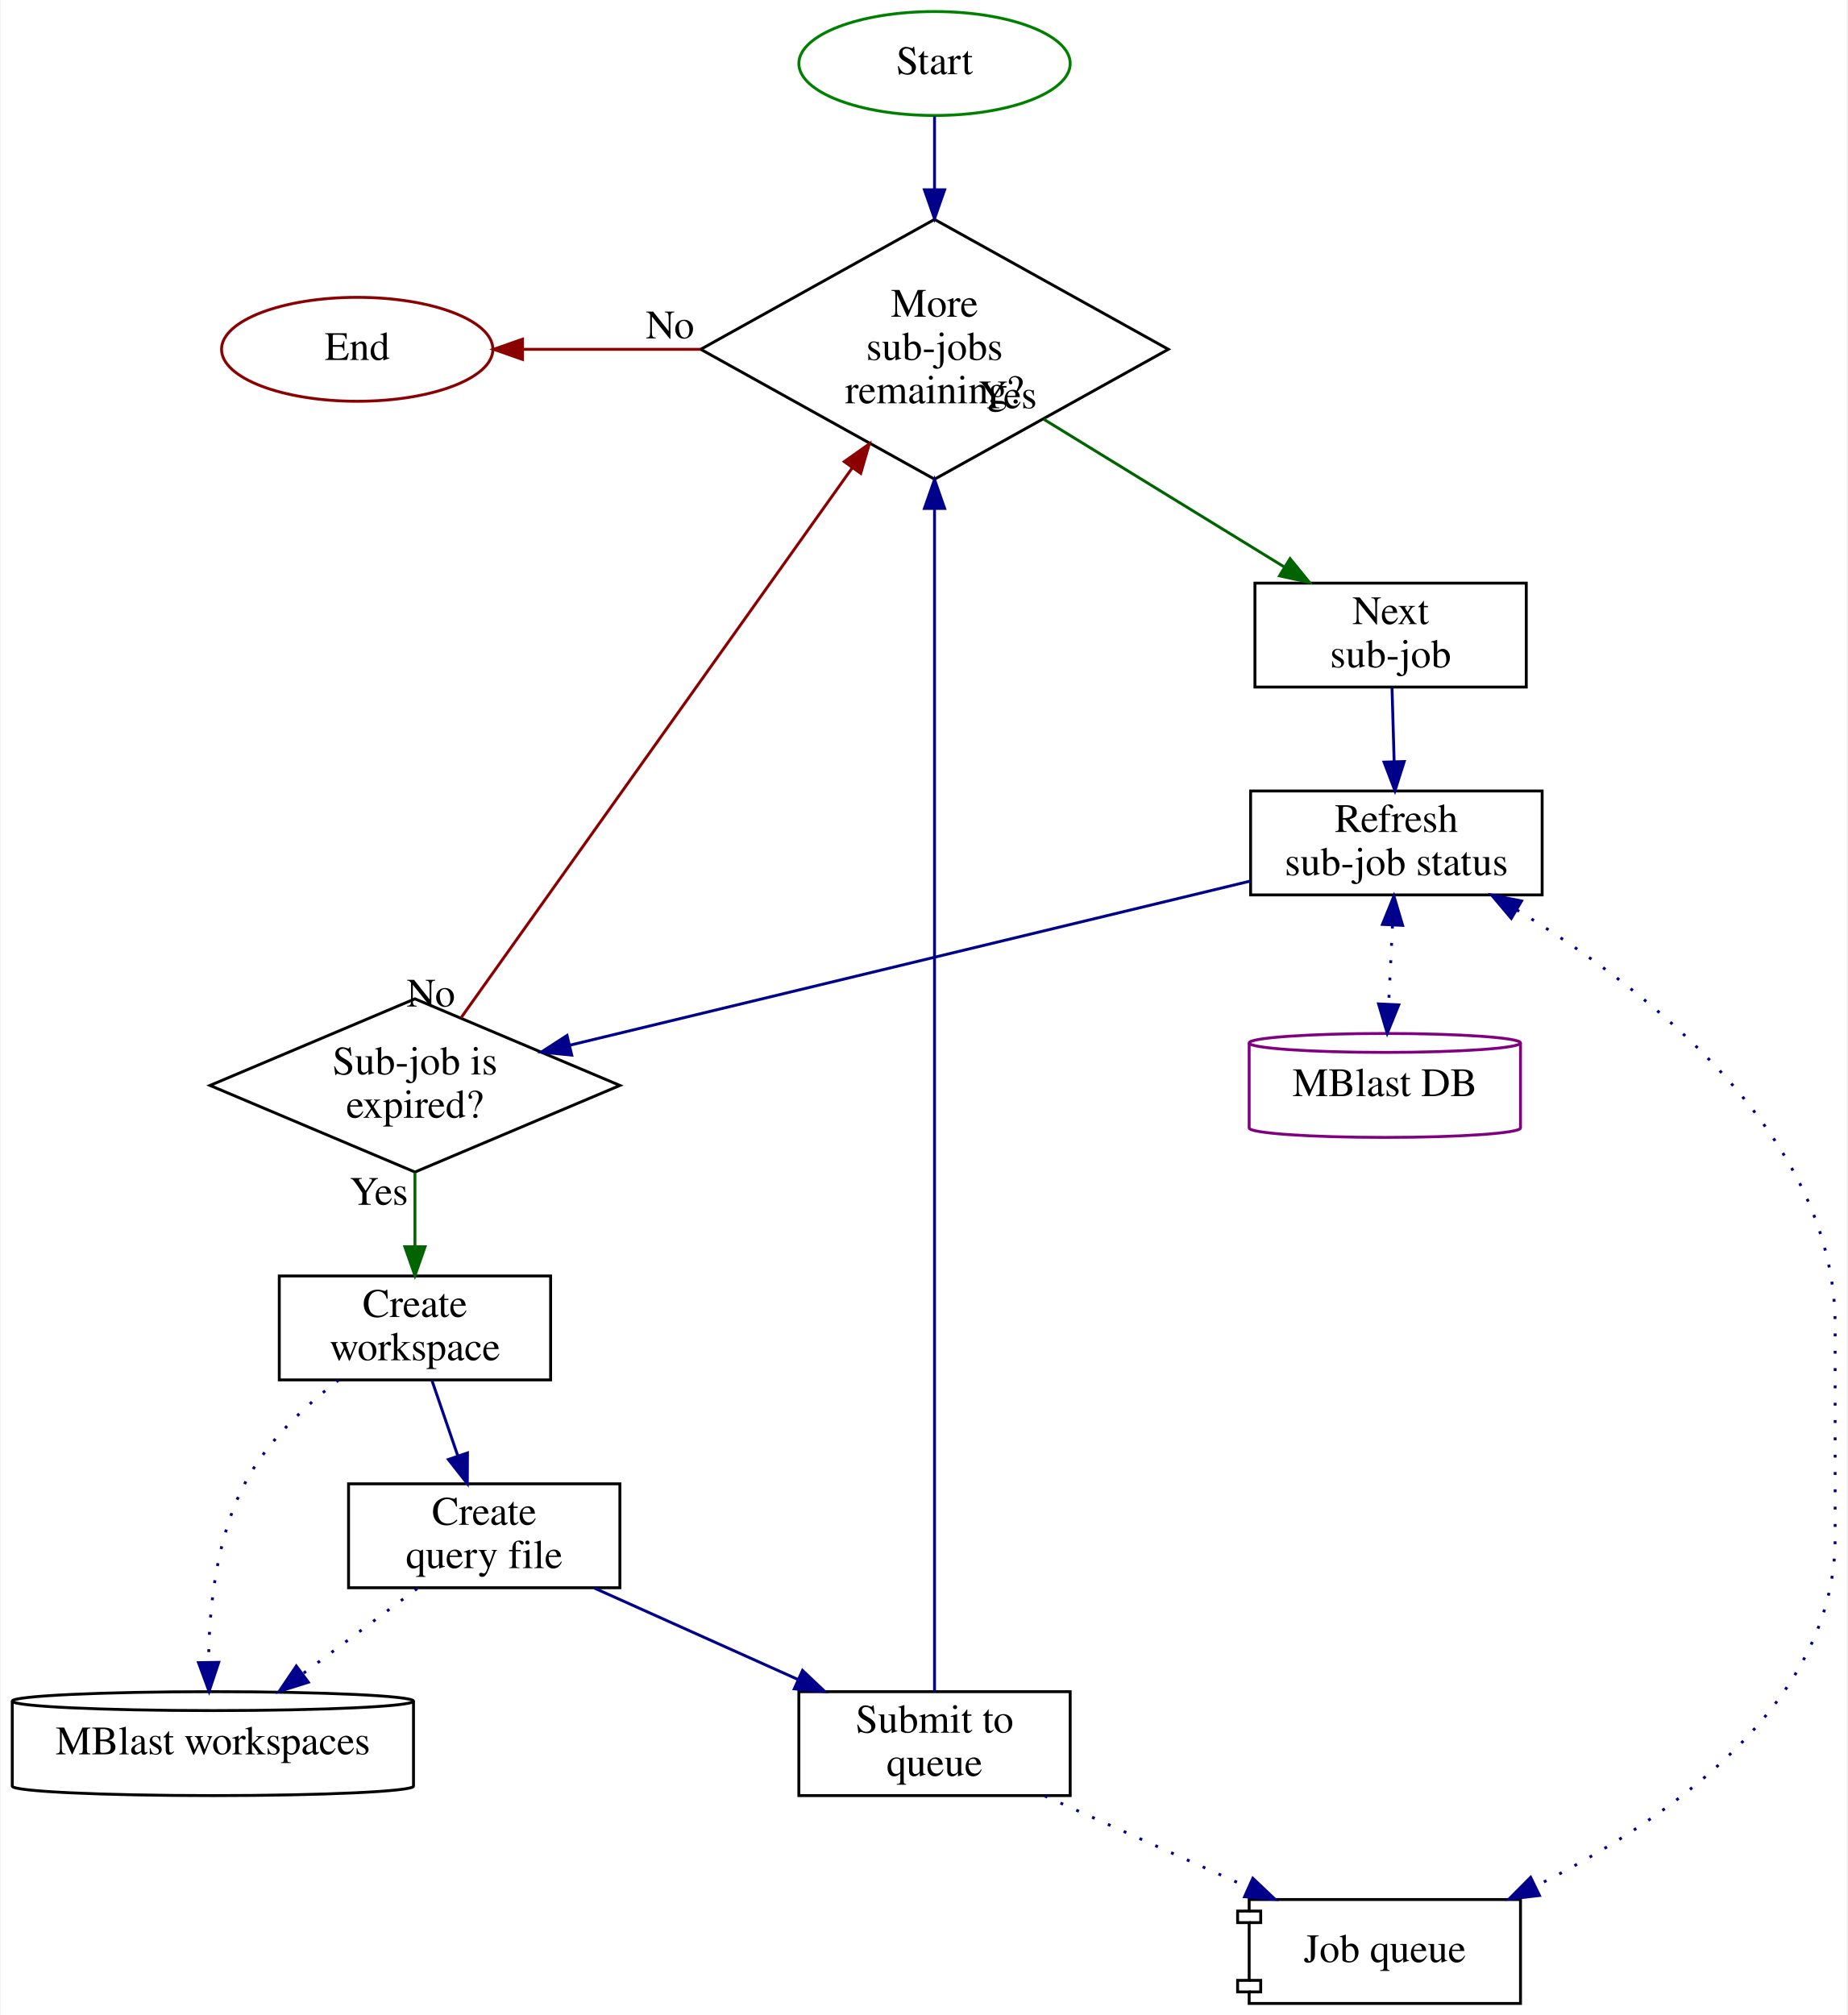
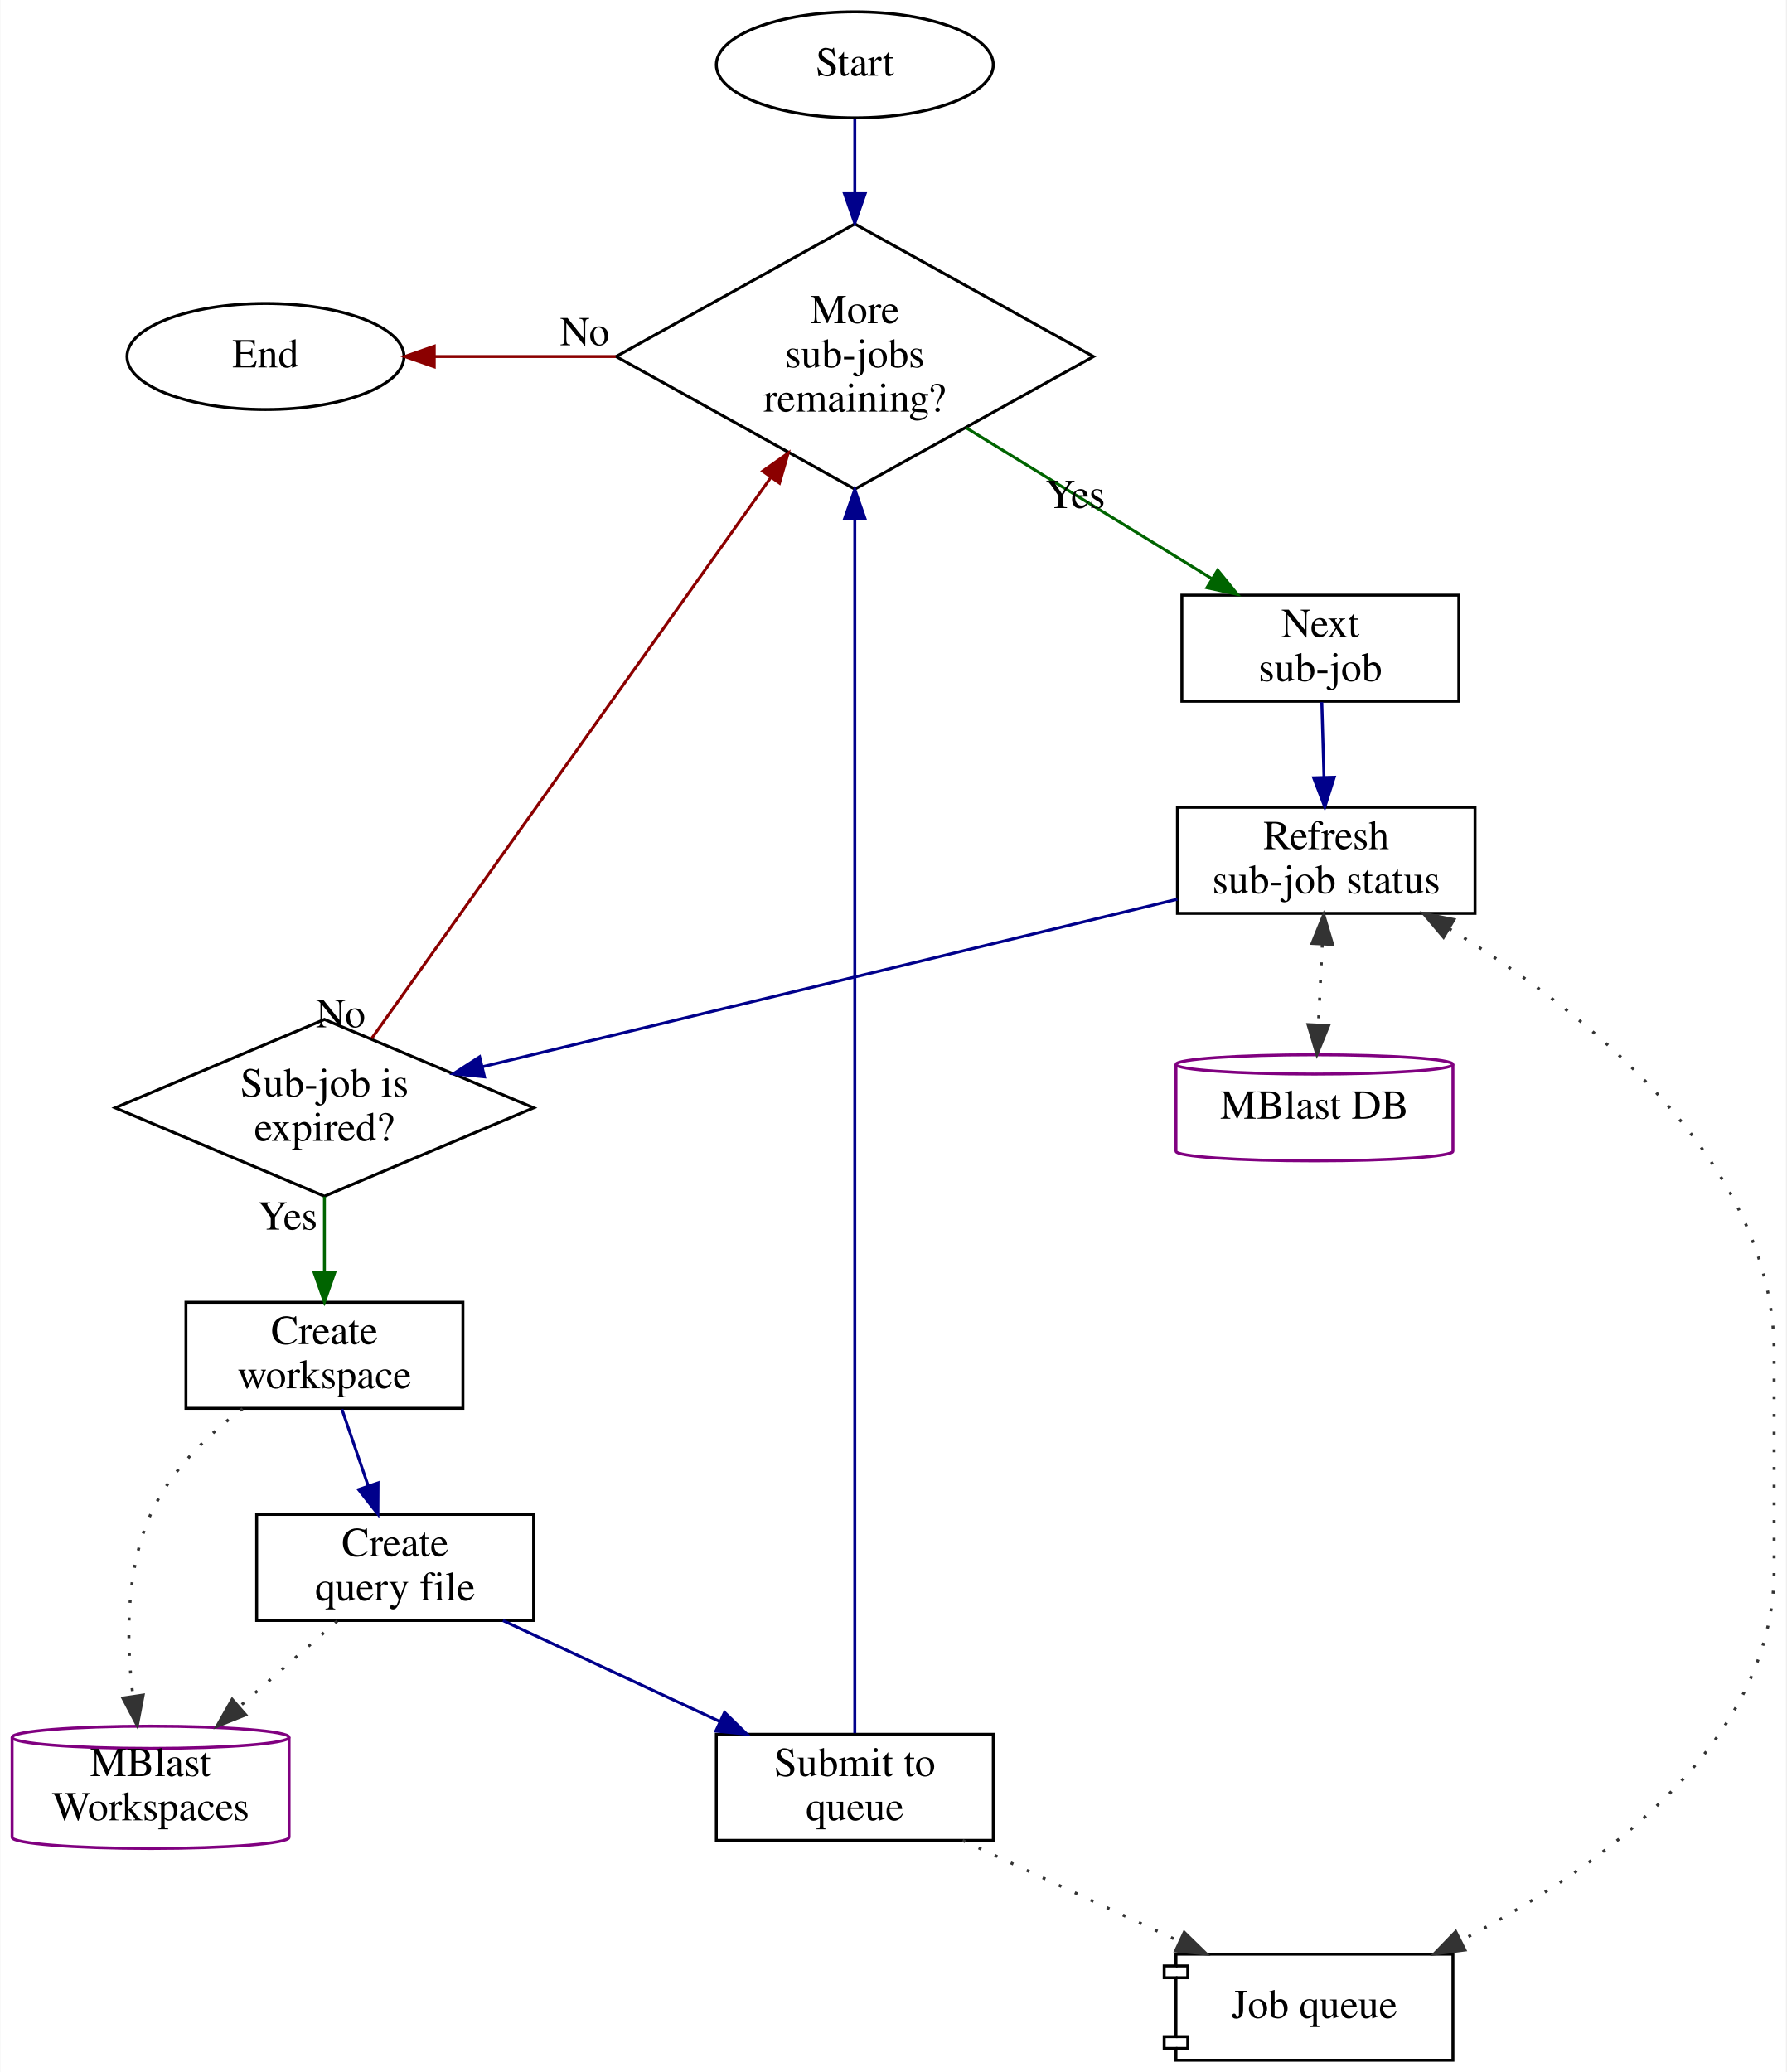
- <svg xmlns="http://www.w3.org/2000/svg" width="640pt" height="698pt" viewBox="0.00 0.00 639.50 698.00">
-   <g id="graph0" class="graph" transform="scale(1 1) rotate(0) translate(4 694)">
-     <polygon fill="white" stroke="transparent" points="-4,4 -4,-694 635.5,-694 635.5,4 -4,4" />
+ <svg xmlns="http://www.w3.org/2000/svg" width="606pt" height="703pt" viewBox="0.00 0.00 606.00 703.25">
+   <g id="graph0" class="graph" transform="scale(1 1) rotate(0) translate(4 699.25)">
+     <polygon fill="white" stroke="transparent" points="-4,4 -4,-699.25 602,-699.25 602,4 -4,4" />
    <g id="node1" class="node">
-       <ellipse fill="none" stroke="green" cx="319.5" cy="-672" rx="47" ry="18" />
-       <text text-anchor="middle" x="319.5" y="-668.3" font-family="Times,serif" font-size="14.00">Start</text>
+       <ellipse fill="none" stroke="black" cx="286" cy="-677.25" rx="47" ry="18" />
+       <text text-anchor="middle" x="286" y="-673.55" font-family="Times,serif" font-size="14.00">Start</text>
    </g>
    <g id="node5" class="node">
-       <polygon fill="none" stroke="black" points="319.5,-618 238.5,-573 319.5,-528 400.5,-573 319.5,-618" />
-       <text text-anchor="middle" x="319.5" y="-584.3" font-family="Times,serif" font-size="14.00">More</text>
-       <text text-anchor="middle" x="319.5" y="-569.3" font-family="Times,serif" font-size="14.00">sub-jobs</text>
-       <text text-anchor="middle" x="319.5" y="-554.3" font-family="Times,serif" font-size="14.00">remaining?</text>
+       <polygon fill="none" stroke="black" points="286,-623.25 205,-578.25 286,-533.25 367,-578.25 286,-623.25" />
+       <text text-anchor="middle" x="286" y="-589.55" font-family="Times,serif" font-size="14.00">More</text>
+       <text text-anchor="middle" x="286" y="-574.55" font-family="Times,serif" font-size="14.00">sub-jobs</text>
+       <text text-anchor="middle" x="286" y="-559.55" font-family="Times,serif" font-size="14.00">remaining?</text>
    </g>
    <g id="edge1" class="edge">
-       <path fill="none" stroke="darkblue" d="M319.5,-653.66C319.5,-646.37 319.5,-637.47 319.5,-628.28" />
-       <polygon fill="darkblue" stroke="darkblue" points="323,-628.26 319.5,-618.26 316,-628.26 323,-628.26" />
+       <path fill="none" stroke="darkblue" d="M286,-658.91C286,-651.62 286,-642.72 286,-633.53" />
+       <polygon fill="darkblue" stroke="darkblue" points="289.5,-633.51 286,-623.51 282.5,-633.51 289.5,-633.51" />
    </g>
    <g id="node2" class="node">
-       <path fill="none" stroke="purple" d="M522.5,-332.73C522.5,-334.53 501.43,-336 475.5,-336 449.57,-336 428.5,-334.53 428.5,-332.73 428.5,-332.73 428.5,-303.27 428.5,-303.27 428.5,-301.47 449.57,-300 475.5,-300 501.43,-300 522.5,-301.47 522.5,-303.27 522.5,-303.27 522.5,-332.73 522.5,-332.73" />
-       <path fill="none" stroke="purple" d="M522.5,-332.73C522.5,-330.92 501.43,-329.45 475.5,-329.45 449.57,-329.45 428.5,-330.92 428.5,-332.73" />
-       <text text-anchor="middle" x="475.5" y="-314.3" font-family="Times,serif" font-size="14.00">MBlast DB</text>
+       <path fill="none" stroke="purple" d="M489,-337.98C489,-339.78 467.93,-341.25 442,-341.25 416.07,-341.25 395,-339.78 395,-337.98 395,-337.98 395,-308.52 395,-308.52 395,-306.72 416.07,-305.25 442,-305.25 467.93,-305.25 489,-306.72 489,-308.52 489,-308.52 489,-337.98 489,-337.98" />
+       <path fill="none" stroke="purple" d="M489,-337.98C489,-336.17 467.93,-334.7 442,-334.7 416.07,-334.7 395,-336.17 395,-337.98" />
+       <text text-anchor="middle" x="442" y="-319.55" font-family="Times,serif" font-size="14.00">MBlast DB</text>
    </g>
    <g id="node3" class="node">
-       <polygon fill="none" stroke="black" points="530,-420 429,-420 429,-384 530,-384 530,-420" />
-       <text text-anchor="middle" x="479.5" y="-405.8" font-family="Times,serif" font-size="14.00">Refresh</text>
-       <text text-anchor="middle" x="479.5" y="-390.8" font-family="Times,serif" font-size="14.00">sub-job status</text>
+       <polygon fill="none" stroke="black" points="496.5,-425.25 395.5,-425.25 395.5,-389.25 496.5,-389.25 496.5,-425.25" />
+       <text text-anchor="middle" x="446" y="-411.05" font-family="Times,serif" font-size="14.00">Refresh</text>
+       <text text-anchor="middle" x="446" y="-396.05" font-family="Times,serif" font-size="14.00">sub-job status</text>
    </g>
    <g id="edge6" class="edge">
-       <path fill="none" stroke="darkblue" stroke-dasharray="1,5" d="M478.15,-373.36C477.72,-364.58 477.25,-354.89 476.82,-346.15" />
-       <polygon fill="darkblue" stroke="darkblue" points="474.67,-373.79 478.65,-383.61 481.66,-373.45 474.67,-373.79" />
-       <polygon fill="darkblue" stroke="darkblue" points="480.32,-345.9 476.33,-336.08 473.32,-346.24 480.32,-345.9" />
+       <path fill="none" stroke="#333333" stroke-dasharray="1,5" d="M444.65,-378.61C444.22,-369.83 443.75,-360.14 443.32,-351.4" />
+       <polygon fill="#333333" stroke="#333333" points="441.17,-379.04 445.15,-388.86 448.16,-378.7 441.17,-379.04" />
+       <polygon fill="#333333" stroke="#333333" points="446.82,-351.15 442.83,-341.33 439.82,-351.49 446.82,-351.15" />
    </g>
    <g id="node4" class="node">
-       <polygon fill="none" stroke="black" points="139.5,-348 68.5,-318 139.5,-288 210.5,-318 139.5,-348" />
-       <text text-anchor="middle" x="139.5" y="-321.8" font-family="Times,serif" font-size="14.00">Sub-job is</text>
-       <text text-anchor="middle" x="139.5" y="-306.8" font-family="Times,serif" font-size="14.00">expired?</text>
+       <polygon fill="none" stroke="black" points="106,-353.25 35,-323.25 106,-293.25 177,-323.25 106,-353.25" />
+       <text text-anchor="middle" x="106" y="-327.05" font-family="Times,serif" font-size="14.00">Sub-job is</text>
+       <text text-anchor="middle" x="106" y="-312.05" font-family="Times,serif" font-size="14.00">expired?</text>
    </g>
    <g id="edge5" class="edge">
-       <path fill="none" stroke="darkblue" d="M428.97,-388.81C365.75,-373.57 257.98,-347.57 193.28,-331.97" />
-       <polygon fill="darkblue" stroke="darkblue" points="193.82,-328.5 183.28,-329.56 192.18,-335.31 193.82,-328.5" />
+       <path fill="none" stroke="darkblue" d="M395.47,-394.06C332.25,-378.82 224.48,-352.82 159.78,-337.22" />
+       <polygon fill="darkblue" stroke="darkblue" points="160.32,-333.75 149.78,-334.81 158.68,-340.56 160.32,-333.75" />
    </g>
    <g id="node8" class="node">
-       <polygon fill="none" stroke="black" points="522.5,-36 428.5,-36 428.5,-32 424.5,-32 424.5,-28 428.5,-28 428.5,-8 424.5,-8 424.5,-4 428.5,-4 428.5,0 522.5,0 522.5,-36" />
-       <polyline fill="none" stroke="black" points="428.5,-32 432.5,-32 432.5,-28 428.5,-28 " />
-       <polyline fill="none" stroke="black" points="428.5,-8 432.5,-8 432.5,-4 428.5,-4 " />
-       <text text-anchor="middle" x="475.5" y="-14.3" font-family="Times,serif" font-size="14.00">Job queue</text>
+       <polygon fill="none" stroke="black" points="489,-36 395,-36 395,-32 391,-32 391,-28 395,-28 395,-8 391,-8 391,-4 395,-4 395,0 489,0 489,-36" />
+       <polyline fill="none" stroke="black" points="395,-32 399,-32 399,-28 395,-28 " />
+       <polyline fill="none" stroke="black" points="395,-8 399,-8 399,-4 395,-4 " />
+       <text text-anchor="middle" x="442" y="-14.3" font-family="Times,serif" font-size="14.00">Job queue</text>
    </g>
    <g id="edge7" class="edge">
-       <path fill="none" stroke="darkblue" stroke-dasharray="1,5" d="M521.19,-378.82C566.19,-351.51 631.5,-300.57 631.5,-235 631.5,-235 631.5,-235 631.5,-161 631.5,-103.61 573.05,-63.27 527.7,-40.62" />
-       <polygon fill="darkblue" stroke="darkblue" points="519.31,-375.86 512.48,-383.96 522.87,-381.89 519.31,-375.86" />
-       <polygon fill="darkblue" stroke="darkblue" points="529.07,-37.39 518.54,-36.18 526.02,-43.69 529.07,-37.39" />
+       <path fill="none" stroke="#333333" stroke-dasharray="1,5" d="M487.69,-384.07C532.69,-356.76 598,-305.82 598,-240.25 598,-240.25 598,-240.25 598,-166.25 598,-106.84 537.43,-64.3 491.78,-40.67" />
+       <polygon fill="#333333" stroke="#333333" points="485.81,-381.11 478.98,-389.21 489.37,-387.14 485.81,-381.11" />
+       <polygon fill="#333333" stroke="#333333" points="493.09,-37.41 482.58,-36.05 489.95,-43.67 493.09,-37.41" />
    </g>
    <g id="edge9" class="edge">
-       <path fill="none" stroke="darkred" d="M155.53,-341.53C186.02,-384.38 252.72,-478.14 291,-531.94" />
-       <polygon fill="darkred" stroke="darkred" points="288.24,-534.09 296.89,-540.21 293.94,-530.04 288.24,-534.09" />
-       <text text-anchor="middle" x="145.03" y="-345.33" font-family="Times,serif" font-size="14.00">No</text>
+       <path fill="none" stroke="darkred" d="M122.03,-346.78C152.52,-389.63 219.22,-483.39 257.5,-537.19" />
+       <polygon fill="darkred" stroke="darkred" points="254.74,-539.34 263.39,-545.46 260.44,-535.29 254.74,-539.34" />
+       <text text-anchor="middle" x="111.53" y="-350.58" font-family="Times,serif" font-size="14.00">No</text>
    </g>
    <g id="node10" class="node">
-       <polygon fill="none" stroke="black" points="186.5,-252 92.5,-252 92.5,-216 186.5,-216 186.5,-252" />
-       <text text-anchor="middle" x="139.5" y="-237.8" font-family="Times,serif" font-size="14.00">Create</text>
-       <text text-anchor="middle" x="139.5" y="-222.8" font-family="Times,serif" font-size="14.00">workspace</text>
+       <polygon fill="none" stroke="black" points="153,-257.25 59,-257.25 59,-221.25 153,-221.25 153,-257.25" />
+       <text text-anchor="middle" x="106" y="-243.05" font-family="Times,serif" font-size="14.00">Create</text>
+       <text text-anchor="middle" x="106" y="-228.05" font-family="Times,serif" font-size="14.00">workspace</text>
    </g>
    <g id="edge8" class="edge">
-       <path fill="none" stroke="darkgreen" d="M139.5,-287.86C139.5,-279.54 139.5,-270.5 139.5,-262.29" />
-       <polygon fill="darkgreen" stroke="darkgreen" points="143,-262.11 139.5,-252.11 136,-262.11 143,-262.11" />
-       <text text-anchor="middle" x="127" y="-276.66" font-family="Times,serif" font-size="14.00">Yes</text>
+       <path fill="none" stroke="darkgreen" d="M106,-293.11C106,-284.79 106,-275.75 106,-267.54" />
+       <polygon fill="darkgreen" stroke="darkgreen" points="109.5,-267.36 106,-257.36 102.5,-267.36 109.5,-267.36" />
+       <text text-anchor="middle" x="93.5" y="-281.91" font-family="Times,serif" font-size="14.00">Yes</text>
    </g>
    <g id="node6" class="node">
-       <polygon fill="none" stroke="black" points="524.5,-492 430.5,-492 430.5,-456 524.5,-456 524.5,-492" />
-       <text text-anchor="middle" x="477.5" y="-477.8" font-family="Times,serif" font-size="14.00">Next</text>
-       <text text-anchor="middle" x="477.5" y="-462.8" font-family="Times,serif" font-size="14.00">sub-job</text>
+       <polygon fill="none" stroke="black" points="491,-497.25 397,-497.25 397,-461.25 491,-461.25 491,-497.25" />
+       <text text-anchor="middle" x="444" y="-483.05" font-family="Times,serif" font-size="14.00">Next</text>
+       <text text-anchor="middle" x="444" y="-468.05" font-family="Times,serif" font-size="14.00">sub-job</text>
    </g>
    <g id="edge2" class="edge">
-       <path fill="none" stroke="darkgreen" d="M357.34,-548.77C382.55,-533.29 415.51,-513.06 440.53,-497.69" />
-       <polygon fill="darkgreen" stroke="darkgreen" points="442.67,-500.49 449.37,-492.27 439.01,-494.52 442.67,-500.49" />
-       <text text-anchor="middle" x="344.84" y="-552.57" font-family="Times,serif" font-size="14.00">Yes</text>
+       <path fill="none" stroke="darkgreen" d="M323.84,-554.02C349.05,-538.54 382.01,-518.31 407.03,-502.94" />
+       <polygon fill="darkgreen" stroke="darkgreen" points="409.17,-505.74 415.87,-497.52 405.51,-499.77 409.17,-505.74" />
+       <text text-anchor="middle" x="360.84" y="-526.82" font-family="Times,serif" font-size="14.00">           Yes</text>
    </g>
    <g id="edge4" class="edge">
-       <path fill="none" stroke="darkblue" d="M477.99,-455.7C478.21,-447.98 478.48,-438.71 478.73,-430.11" />
-       <polygon fill="darkblue" stroke="darkblue" points="482.22,-430.2 479.01,-420.1 475.23,-430 482.22,-430.2" />
+       <path fill="none" stroke="darkblue" d="M444.49,-460.95C444.71,-453.23 444.98,-443.96 445.23,-435.36" />
+       <polygon fill="darkblue" stroke="darkblue" points="448.72,-435.45 445.51,-425.35 441.73,-435.25 448.72,-435.45" />
    </g>
    <g id="node7" class="node">
-       <ellipse fill="none" stroke="darkred" cx="119.5" cy="-573" rx="47" ry="18" />
-       <text text-anchor="middle" x="119.5" y="-569.3" font-family="Times,serif" font-size="14.00">End</text>
+       <ellipse fill="none" stroke="black" cx="86" cy="-578.25" rx="47" ry="18" />
+       <text text-anchor="middle" x="86" y="-574.55" font-family="Times,serif" font-size="14.00">End</text>
    </g>
    <g id="edge3" class="edge">
-       <path fill="none" stroke="darkred" d="M176.83,-573C197.34,-573 217.85,-573 238.36,-573" />
-       <polygon fill="darkred" stroke="darkred" points="176.77,-569.5 166.77,-573 176.77,-576.5 176.77,-569.5" />
-       <text text-anchor="middle" x="227.86" y="-576.8" font-family="Times,serif" font-size="14.00">No</text>
+       <path fill="none" stroke="darkred" d="M143.33,-578.25C163.84,-578.25 184.35,-578.25 204.86,-578.25" />
+       <polygon fill="darkred" stroke="darkred" points="143.27,-574.75 133.27,-578.25 143.27,-581.75 143.27,-574.75" />
+       <text text-anchor="middle" x="194.36" y="-582.05" font-family="Times,serif" font-size="14.00">No</text>
    </g>
    <g id="node9" class="node">
-       <path fill="none" stroke="black" d="M139,-104.73C139,-106.53 107.85,-108 69.5,-108 31.15,-108 0,-106.53 0,-104.73 0,-104.73 0,-75.27 0,-75.27 0,-73.47 31.15,-72 69.5,-72 107.85,-72 139,-73.47 139,-75.27 139,-75.27 139,-104.73 139,-104.73" />
-       <path fill="none" stroke="black" d="M139,-104.73C139,-102.92 107.85,-101.45 69.5,-101.45 31.15,-101.45 0,-102.92 0,-104.73" />
-       <text text-anchor="middle" x="69.5" y="-86.3" font-family="Times,serif" font-size="14.00">MBlast workspaces</text>
+       <path fill="none" stroke="purple" d="M94,-109.6C94,-111.68 72.93,-113.38 47,-113.38 21.07,-113.38 0,-111.68 0,-109.6 0,-109.6 0,-75.65 0,-75.65 0,-73.57 21.07,-71.87 47,-71.87 72.93,-71.87 94,-73.57 94,-75.65 94,-75.65 94,-109.6 94,-109.6" />
+       <path fill="none" stroke="purple" d="M94,-109.6C94,-107.52 72.93,-105.83 47,-105.83 21.07,-105.83 0,-107.52 0,-109.6" />
+       <text text-anchor="middle" x="47" y="-96.42" font-family="Times,serif" font-size="14.00">MBlast</text>
+       <text text-anchor="middle" x="47" y="-81.42" font-family="Times,serif" font-size="14.00">Workspaces</text>
    </g>
    <g id="edge11" class="edge">
-       <path fill="none" stroke="darkblue" stroke-dasharray="1,5" d="M113.1,-215.96C101.14,-206.79 88.02,-194.4 80.5,-180 70.57,-160.96 68.14,-136.6 68.02,-118.18" />
-       <polygon fill="darkblue" stroke="darkblue" points="71.52,-118.16 68.18,-108.11 64.52,-118.05 71.52,-118.16" />
+       <path fill="none" stroke="#333333" stroke-dasharray="1,5" d="M78.2,-221.12C66.23,-212.09 53.5,-199.84 47,-185.25 38.4,-165.97 38.72,-142.06 41.02,-123.5" />
+       <polygon fill="#333333" stroke="#333333" points="44.49,-123.94 42.5,-113.53 37.57,-122.91 44.49,-123.94" />
    </g>
    <g id="node11" class="node">
-       <polygon fill="none" stroke="black" points="210.5,-180 116.5,-180 116.5,-144 210.5,-144 210.5,-180" />
-       <text text-anchor="middle" x="163.5" y="-165.8" font-family="Times,serif" font-size="14.00">Create</text>
-       <text text-anchor="middle" x="163.5" y="-150.8" font-family="Times,serif" font-size="14.00">query file</text>
+       <polygon fill="none" stroke="black" points="177,-185.25 83,-185.25 83,-149.25 177,-149.25 177,-185.25" />
+       <text text-anchor="middle" x="130" y="-171.05" font-family="Times,serif" font-size="14.00">Create</text>
+       <text text-anchor="middle" x="130" y="-156.05" font-family="Times,serif" font-size="14.00">query file</text>
    </g>
    <g id="edge10" class="edge">
-       <path fill="none" stroke="darkblue" d="M145.43,-215.7C148.11,-207.9 151.33,-198.51 154.3,-189.83" />
-       <polygon fill="darkblue" stroke="darkblue" points="157.7,-190.7 157.64,-180.1 151.08,-188.43 157.7,-190.7" />
+       <path fill="none" stroke="darkblue" d="M111.93,-220.95C114.61,-213.15 117.83,-203.76 120.8,-195.08" />
+       <polygon fill="darkblue" stroke="darkblue" points="124.2,-195.95 124.14,-185.35 117.58,-193.68 124.2,-195.95" />
    </g>
    <g id="edge13" class="edge">
-       <path fill="none" stroke="darkblue" stroke-dasharray="1,5" d="M140.26,-143.7C128.31,-134.8 113.58,-123.82 100.65,-114.2" />
-       <polygon fill="darkblue" stroke="darkblue" points="102.58,-111.27 92.47,-108.1 98.4,-116.88 102.58,-111.27" />
+       <path fill="none" stroke="#333333" stroke-dasharray="1,5" d="M110.33,-149.04C100.45,-140.4 88.27,-129.74 77.24,-120.09" />
+       <polygon fill="#333333" stroke="#333333" points="79.29,-117.23 69.46,-113.28 74.68,-122.5 79.29,-117.23" />
    </g>
    <g id="node12" class="node">
-       <polygon fill="none" stroke="black" points="366.5,-108 272.5,-108 272.5,-72 366.5,-72 366.5,-108" />
-       <text text-anchor="middle" x="319.5" y="-93.8" font-family="Times,serif" font-size="14.00">Submit to</text>
-       <text text-anchor="middle" x="319.5" y="-78.8" font-family="Times,serif" font-size="14.00">queue</text>
+       <polygon fill="none" stroke="black" points="333,-110.62 239,-110.62 239,-74.62 333,-74.62 333,-110.62" />
+       <text text-anchor="middle" x="286" y="-96.42" font-family="Times,serif" font-size="14.00">Submit to</text>
+       <text text-anchor="middle" x="286" y="-81.42" font-family="Times,serif" font-size="14.00">queue</text>
    </g>
    <g id="edge12" class="edge">
-       <path fill="none" stroke="darkblue" d="M201.66,-143.88C222.89,-134.35 249.51,-122.41 272.07,-112.28" />
-       <polygon fill="darkblue" stroke="darkblue" points="273.77,-115.36 281.46,-108.07 270.91,-108.97 273.77,-115.36" />
+       <path fill="none" stroke="darkblue" d="M166.58,-149.22C188.6,-138.97 216.83,-125.83 240.31,-114.9" />
+       <polygon fill="darkblue" stroke="darkblue" points="241.8,-118.06 249.38,-110.67 238.84,-111.72 241.8,-118.06" />
    </g>
    <g id="edge14" class="edge">
-       <path fill="none" stroke="darkblue" d="M319.5,-108.05C319.5,-134.71 319.5,-187.89 319.5,-233 319.5,-403 319.5,-403 319.5,-403 319.5,-441.26 319.5,-484.38 319.5,-517.5" />
-       <polygon fill="darkblue" stroke="darkblue" points="316,-517.88 319.5,-527.88 323,-517.88 316,-517.88" />
+       <path fill="none" stroke="darkblue" d="M286,-110.99C286,-138.14 286,-192.3 286,-238.25 286,-408.25 286,-408.25 286,-408.25 286,-446.51 286,-489.63 286,-522.75" />
+       <polygon fill="darkblue" stroke="darkblue" points="282.5,-523.13 286,-533.13 289.5,-523.13 282.5,-523.13" />
    </g>
    <g id="edge15" class="edge">
-       <path fill="none" stroke="darkblue" stroke-dasharray="1,5" d="M357.66,-71.88C378.89,-62.35 405.51,-50.41 428.07,-40.28" />
-       <polygon fill="darkblue" stroke="darkblue" points="429.77,-43.36 437.46,-36.07 426.91,-36.97 429.77,-43.36" />
+       <path fill="none" stroke="#333333" stroke-dasharray="1,5" d="M322.58,-74.6C344.6,-64.35 372.83,-51.2 396.31,-40.27" />
+       <polygon fill="#333333" stroke="#333333" points="397.8,-43.44 405.38,-36.05 394.84,-37.09 397.8,-43.44" />
    </g>
  </g>
</svg>
